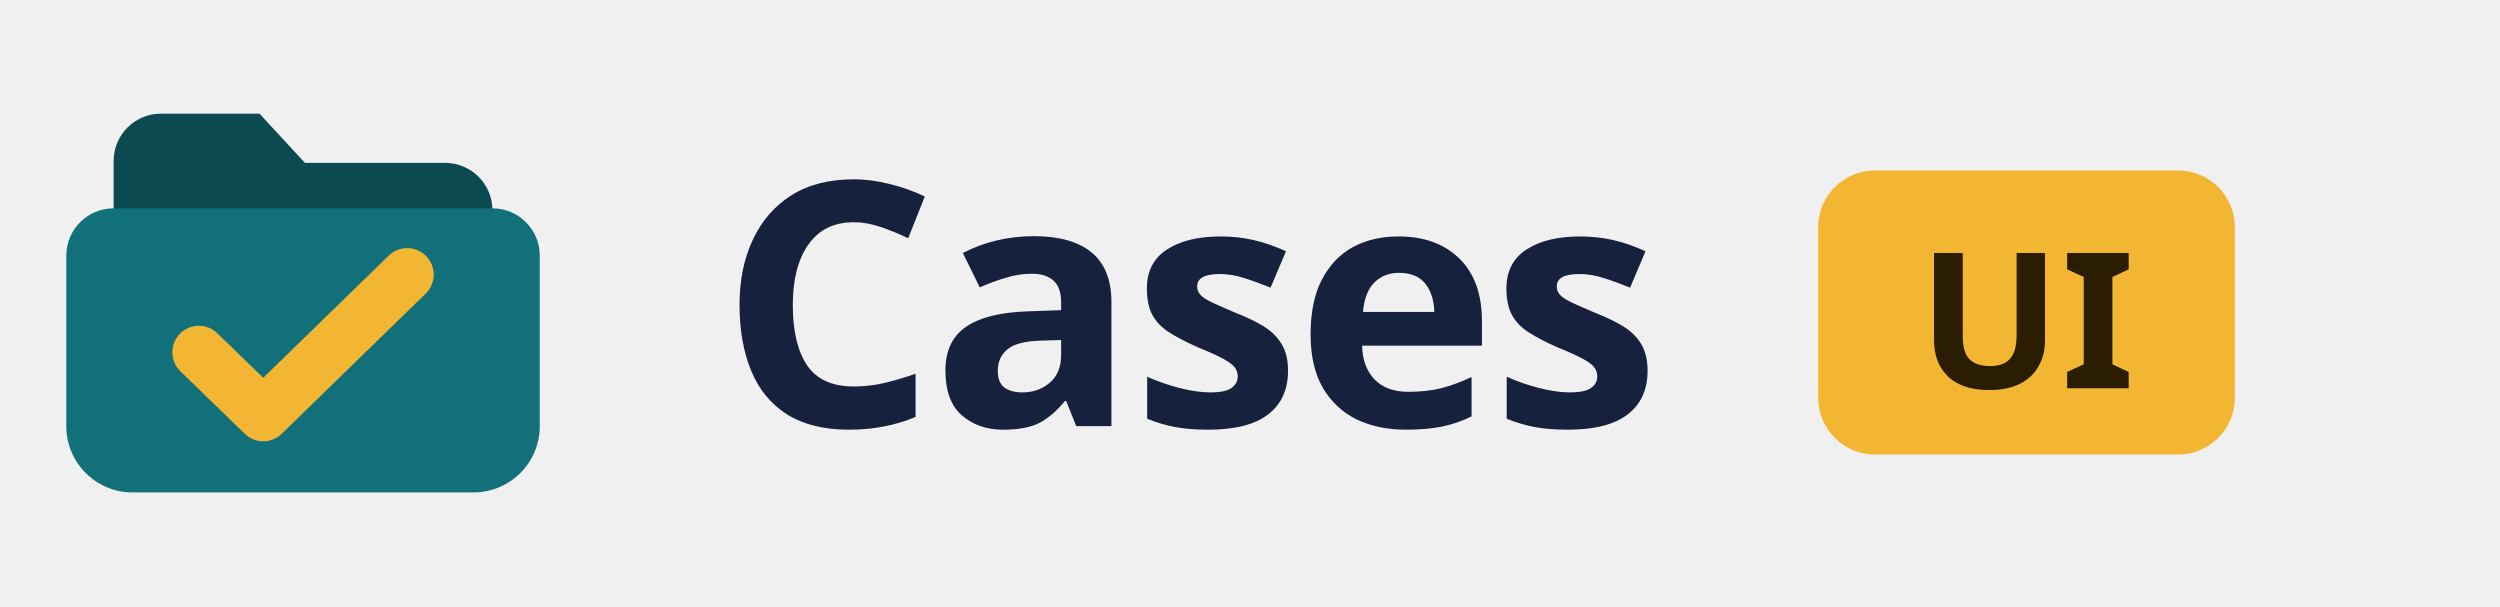
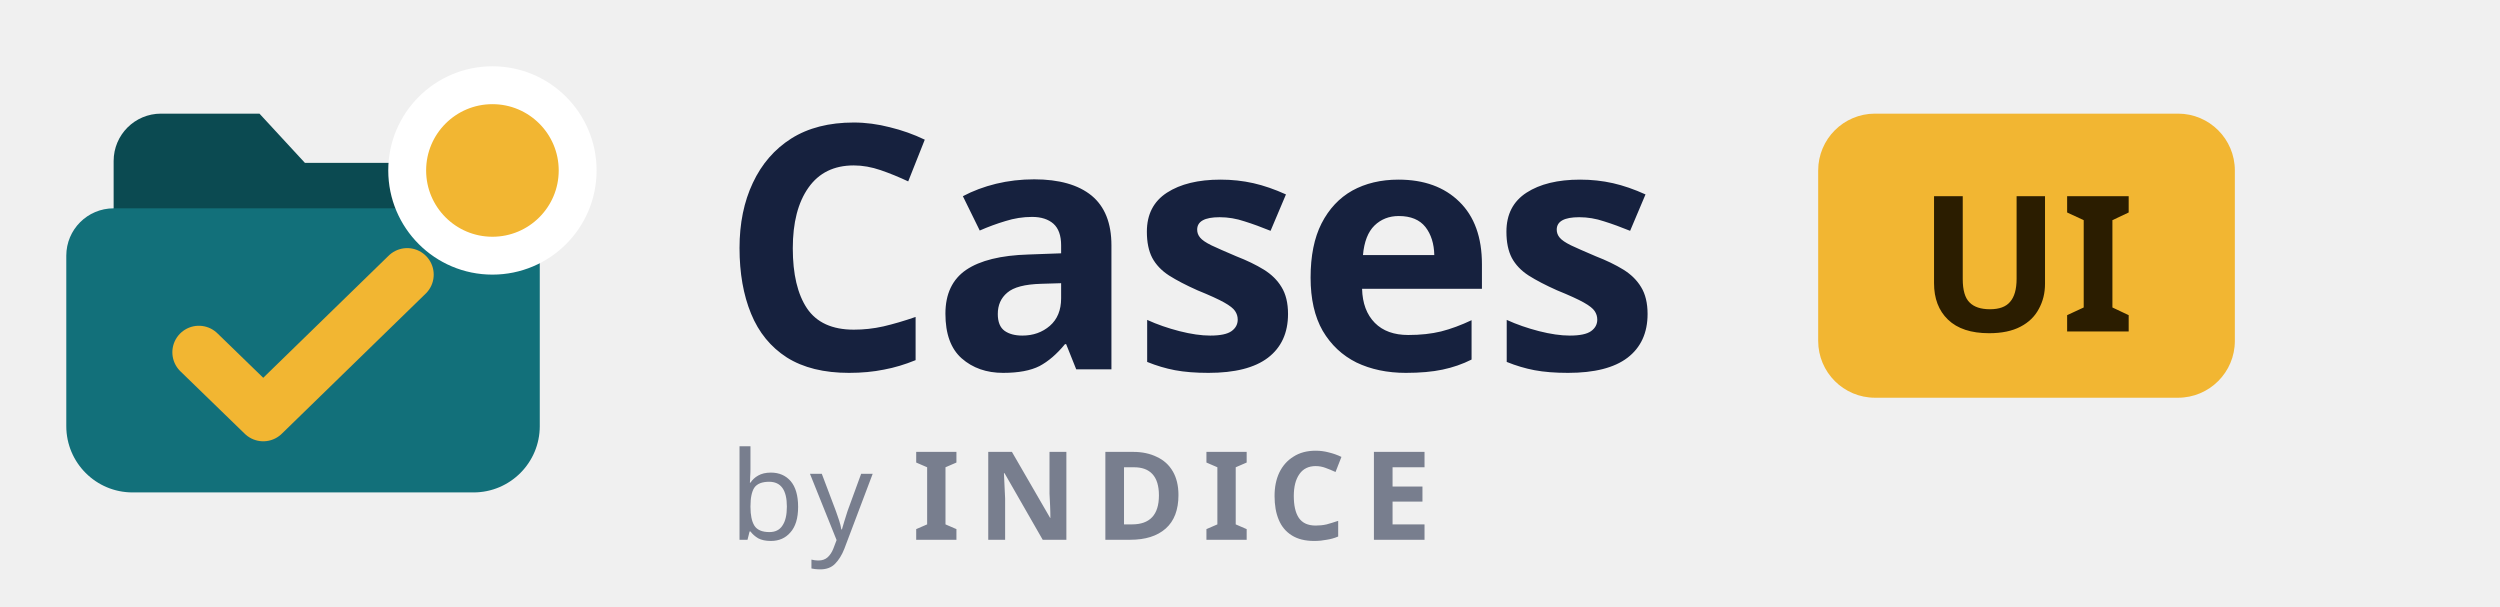
<svg xmlns="http://www.w3.org/2000/svg" viewBox="0 0 132 32">
  <path d="M6 8.5A2.5 2.5 0 0 1 8.5 6h5.2l2.4 2.6h7.4a2.5 2.5 0 0 1 2.5 2.5V20H6Z" fill="#0b4a51" />
  <path d="M3.5 13.5A2.5 2.5 0 0 1 6 11h20a2.5 2.5 0 0 1 2.5 2.5v9A3.5 3.5 0 0 1 25 26H7a3.5 3.5 0 0 1-3.5-3.5Z" fill="#12707a" />
  <path d="M10.5 18.6l3.4 3.3 7.6-7.4" fill="none" stroke="#f2b632" stroke-width="2.8" stroke-linecap="round" stroke-linejoin="round" />
-   <text x="38" y="22.5" font-family="Commissioner, 'Segoe UI', sans-serif" font-size="18" font-weight="700" fill="#16213e" letter-spacing="-0.3">Cases</text>
-   <rect x="96" y="9" width="22" height="15" rx="3" fill="#f2b632" />
-   <text x="107" y="20.5" text-anchor="middle" font-family="Commissioner, 'Segoe UI', sans-serif" font-size="10" font-weight="700" fill="#2b1d00">UI</text>
+   <circle cx="26" cy="9" r="4.5" fill="#f2b632" stroke="#ffffff" stroke-width="2" />
+   <text x="38" y="19.5" font-family="Commissioner, 'Segoe UI', sans-serif" font-size="18" font-weight="700" fill="#16213e" letter-spacing="-0.3">Cases</text>
+   <rect x="96" y="6" width="22" height="15" rx="3" fill="#f2b632" />
+   <text x="107" y="17.5" text-anchor="middle" font-family="Commissioner, 'Segoe UI', sans-serif" font-size="10" font-weight="700" fill="#2b1d00">UI</text>
+   <text x="38.5" y="28.5" font-family="Commissioner, 'Segoe UI', sans-serif" font-size="6.5" font-weight="500" fill="#16213e" fill-opacity="0.55" letter-spacing="0.4">by <tspan font-weight="700" letter-spacing="0.9">INDICE</tspan>
+   </text>
</svg>
